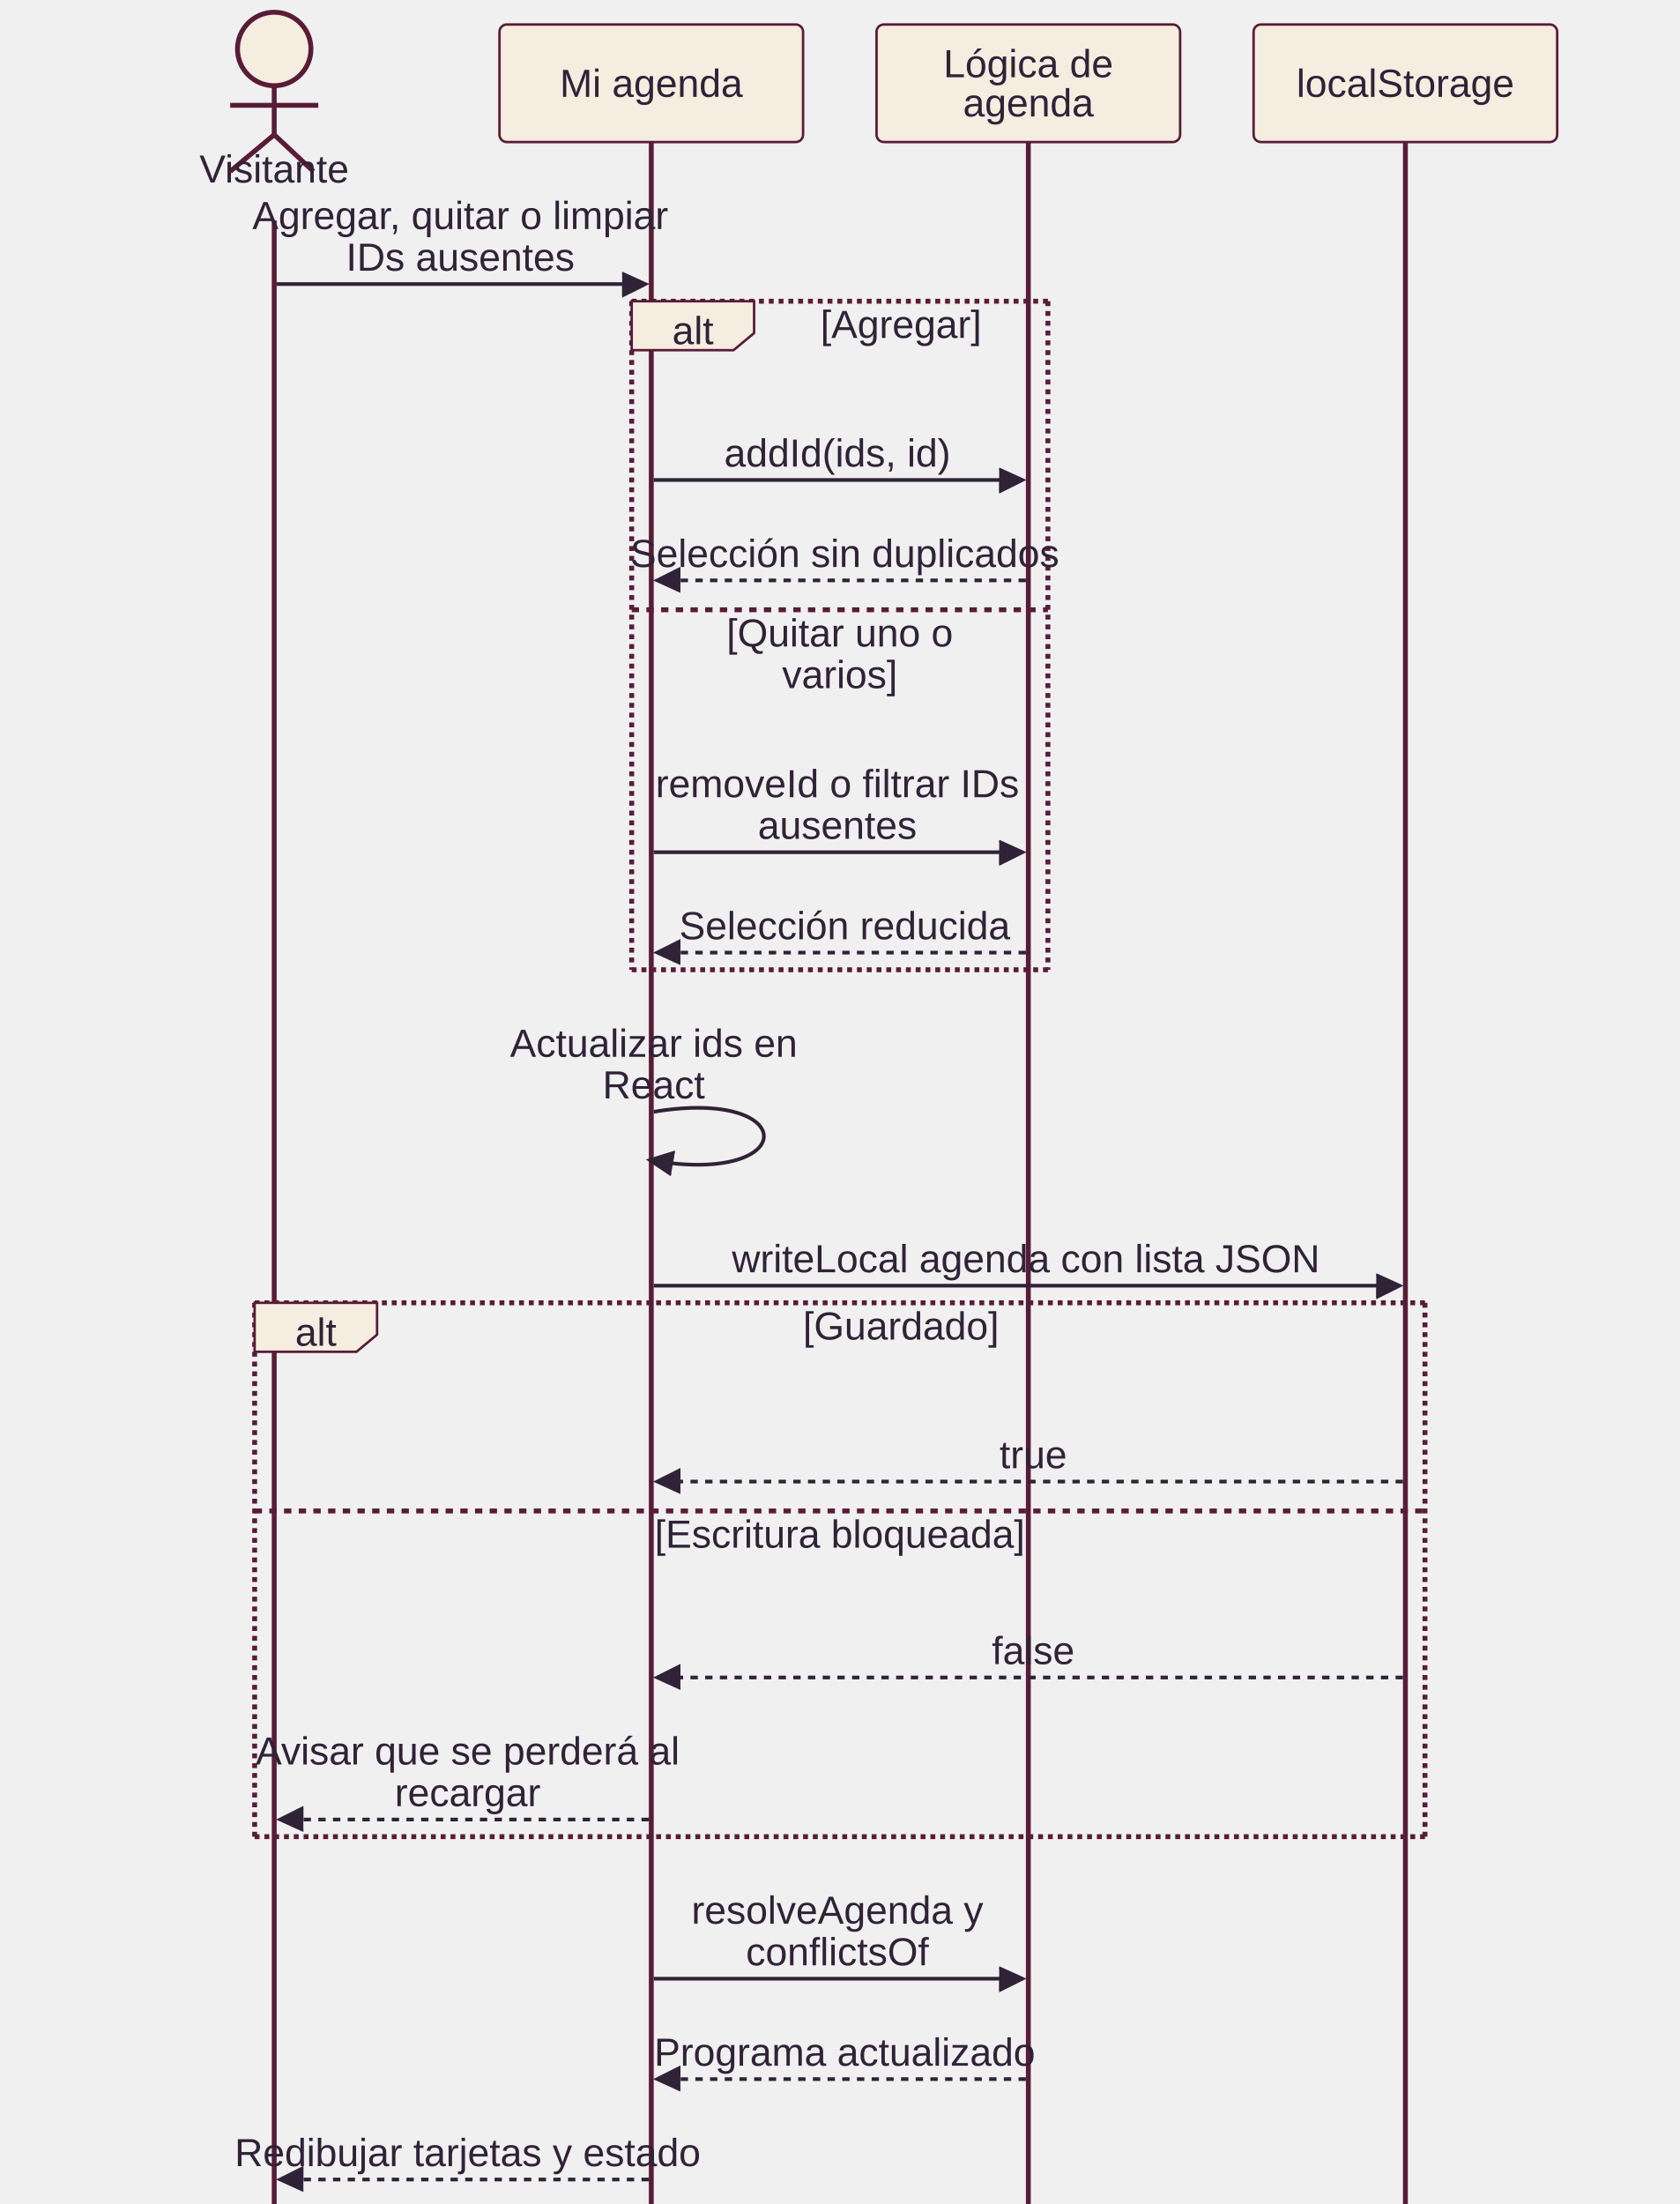
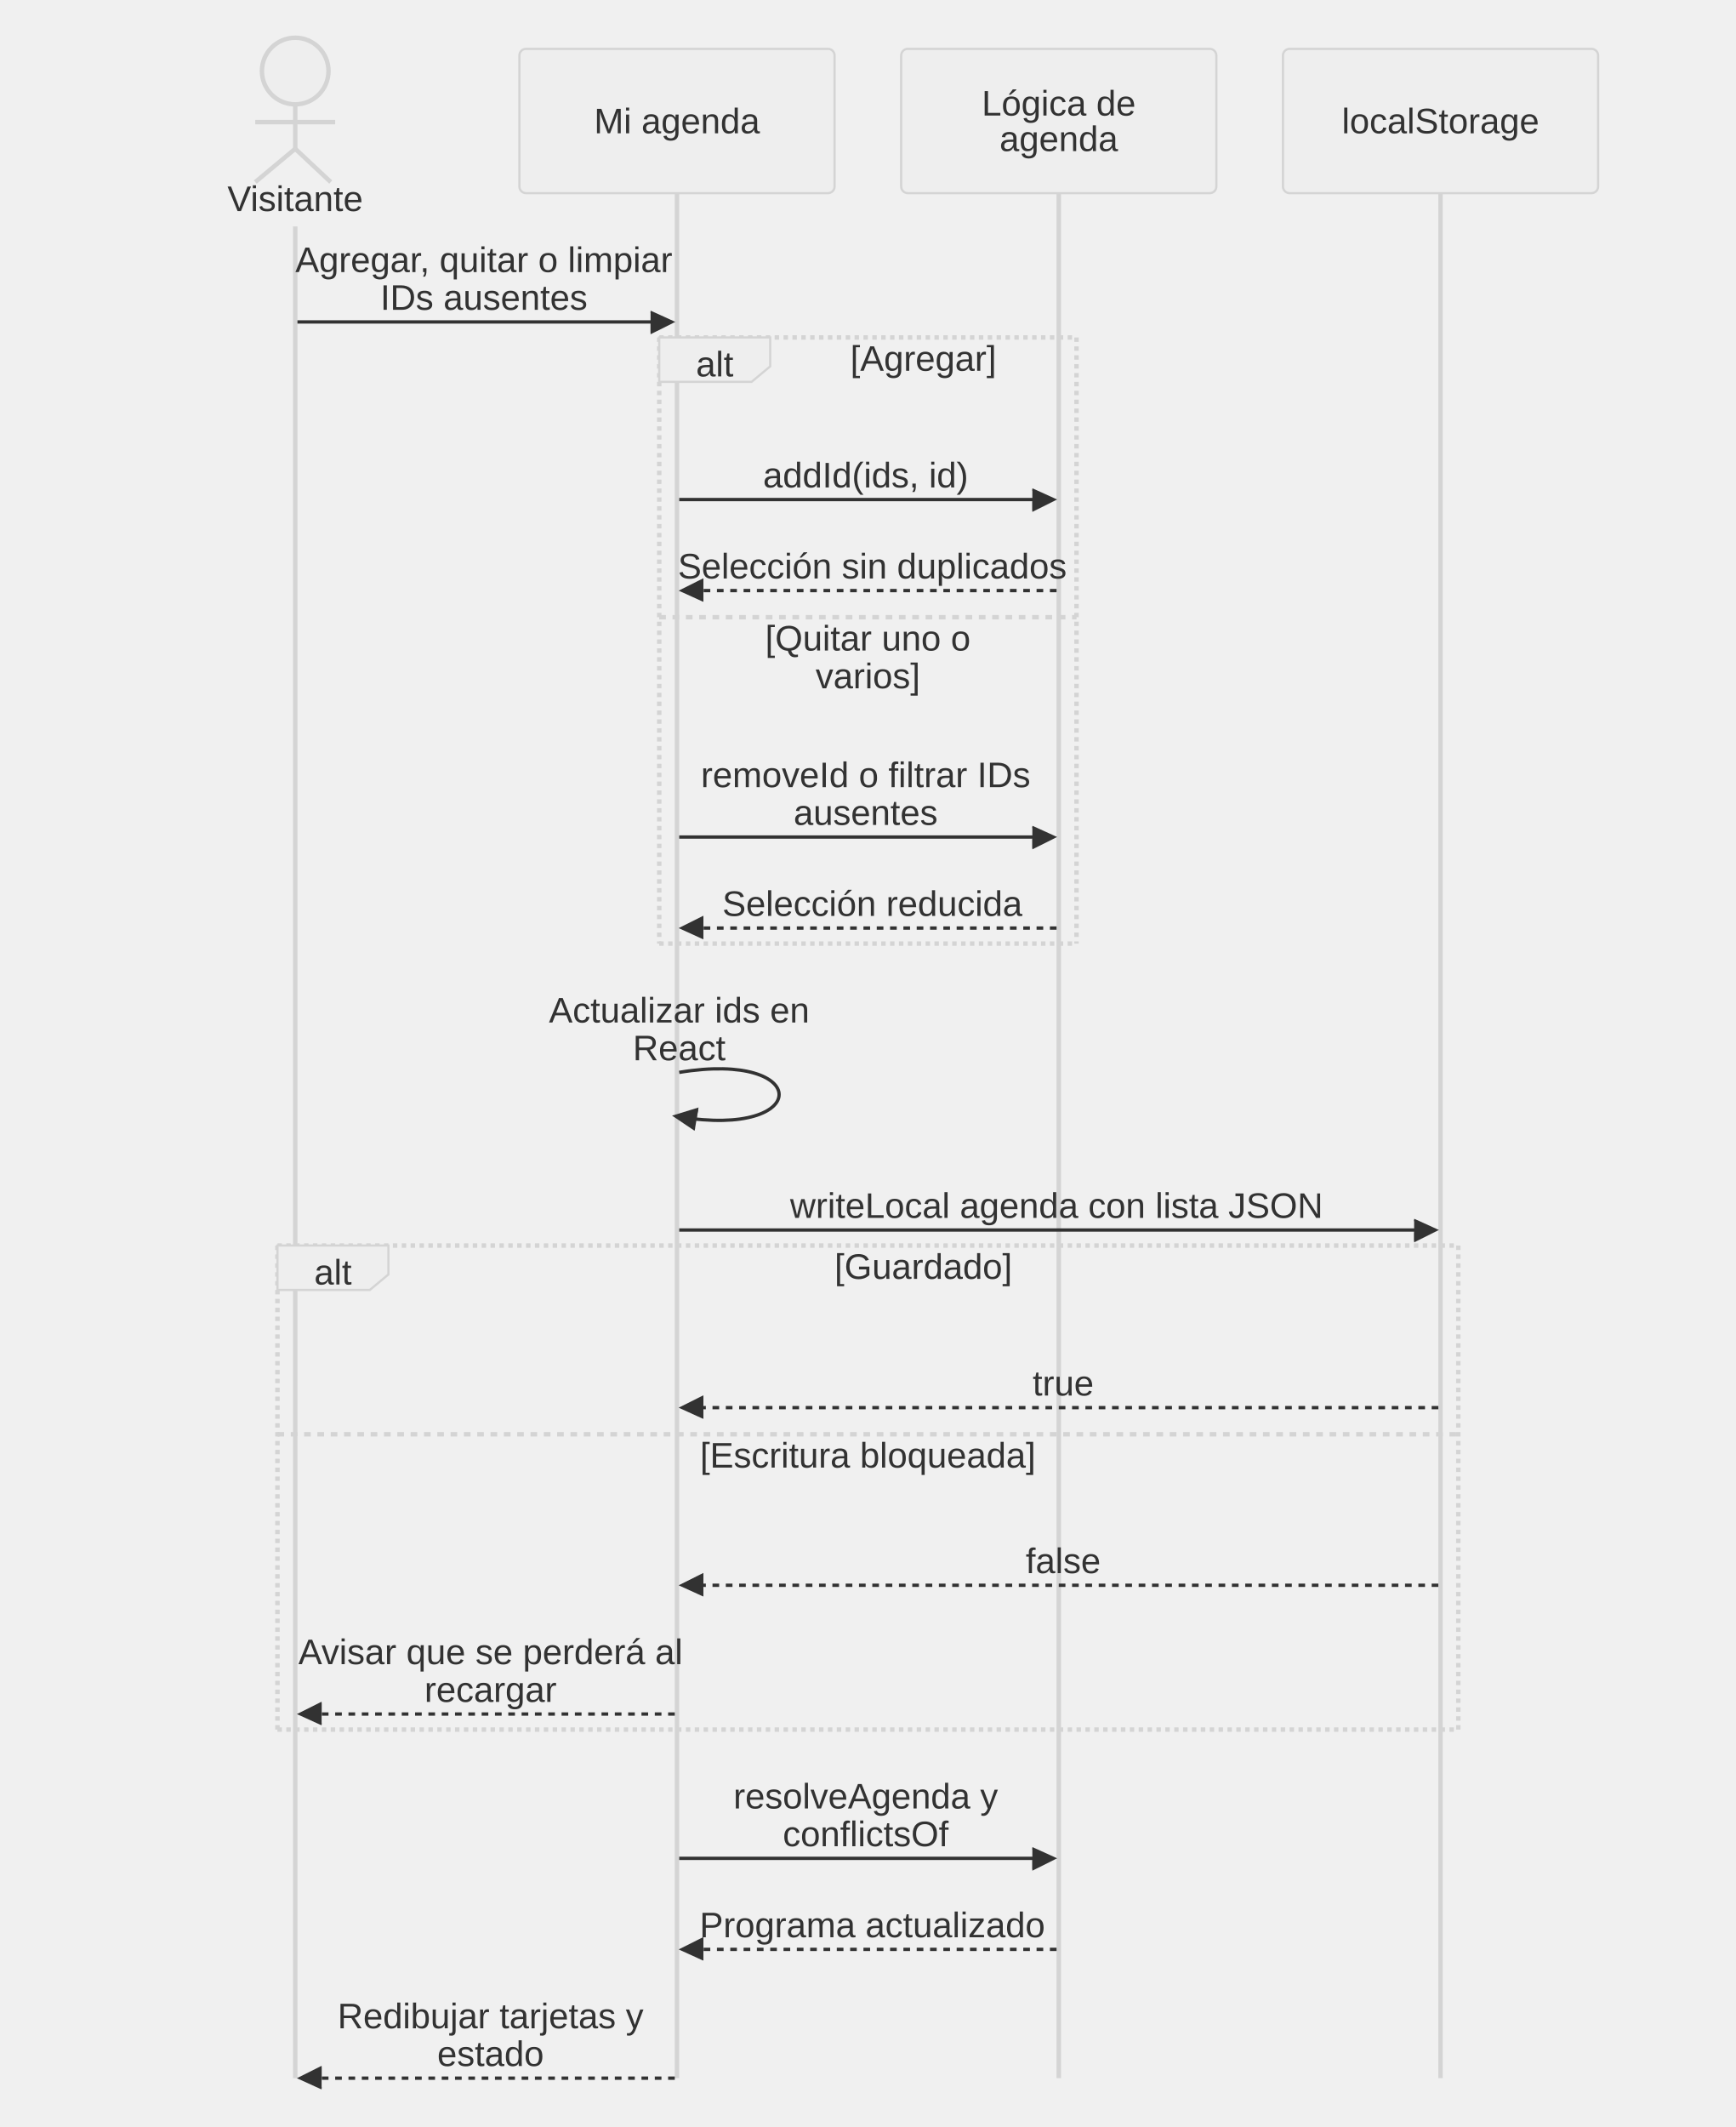
- <svg xmlns="http://www.w3.org/2000/svg" id="fiavl-CU-09" width="686" height="900" viewBox="-50 -10 686 900" role="graphics-document document" aria-roledescription="sequence">
+ <svg xmlns="http://www.w3.org/2000/svg" id="fiavl-CU-09" width="782" height="958" viewBox="-62 -22 782 958" role="graphics-document document" aria-roledescription="sequence" style="display:block;background:white;filter:grayscale(1)">
  <g>
-     <line id="actor40" x1="524" y1="48" x2="524" y2="2000" class="actor-line 200" stroke-width="0.5px" stroke="#999" name="S" />
+     <line id="actor40" x1="587" y1="65" x2="587" y2="914" class="actor-line 200" stroke-width="0.5px" stroke="#999" name="S" />
    <g id="root-40">
-       <rect x="462" y="0" fill="#eaeaea" stroke="#666" width="124" height="48" name="S" rx="3" ry="3" class="actor actor-top" />
-       <text x="524" y="24" dominant-baseline="central" alignment-baseline="central" class="actor actor-box" style="text-anchor: middle; font-size: 16px; font-weight: 400;">
-         <tspan x="524" dy="0">localStorage</tspan>
+       <rect x="516" y="0" fill="#eaeaea" stroke="#666" width="142" height="65" name="S" rx="3" ry="3" class="actor actor-top" />
+       <text x="587" y="32.5" dominant-baseline="central" alignment-baseline="central" class="actor actor-box" style="text-anchor: middle; font-size: 16px; font-weight: 400; font-family: Arial, sans-serif;">
+         <tspan x="587" dy="0">localStorage</tspan>
      </text>
    </g>
  </g>
  <g>
-     <line id="actor39" x1="370" y1="48" x2="370" y2="2000" class="actor-line 200" stroke-width="0.5px" stroke="#999" name="L" />
+     <line id="actor39" x1="415" y1="65" x2="415" y2="914" class="actor-line 200" stroke-width="0.5px" stroke="#999" name="L" />
    <g id="root-39">
-       <rect x="308" y="0" fill="#eaeaea" stroke="#666" width="124" height="48" name="L" rx="3" ry="3" class="actor actor-top" />
-       <text x="370" y="24" dominant-baseline="central" alignment-baseline="central" class="actor actor-box" style="text-anchor: middle; font-size: 16px; font-weight: 400;">
-         <tspan x="370" dy="-8">Lógica de</tspan>
+       <rect x="344" y="0" fill="#eaeaea" stroke="#666" width="142" height="65" name="L" rx="3" ry="3" class="actor actor-top" />
+       <text x="415" y="32.5" dominant-baseline="central" alignment-baseline="central" class="actor actor-box" style="text-anchor: middle; font-size: 16px; font-weight: 400; font-family: Arial, sans-serif;">
+         <tspan x="415" dy="-8">Lógica de</tspan>
      </text>
-       <text x="370" y="24" dominant-baseline="central" alignment-baseline="central" class="actor actor-box" style="text-anchor: middle; font-size: 16px; font-weight: 400;">
-         <tspan x="370" dy="8">agenda</tspan>
+       <text x="415" y="32.5" dominant-baseline="central" alignment-baseline="central" class="actor actor-box" style="text-anchor: middle; font-size: 16px; font-weight: 400; font-family: Arial, sans-serif;">
+         <tspan x="415" dy="8">agenda</tspan>
      </text>
    </g>
  </g>
  <g>
-     <line id="actor38" x1="216" y1="48" x2="216" y2="2000" class="actor-line 200" stroke-width="0.5px" stroke="#999" name="U" />
+     <line id="actor38" x1="243" y1="65" x2="243" y2="914" class="actor-line 200" stroke-width="0.5px" stroke="#999" name="U" />
    <g id="root-38">
-       <rect x="154" y="0" fill="#eaeaea" stroke="#666" width="124" height="48" name="U" rx="3" ry="3" class="actor actor-top" />
-       <text x="216" y="24" dominant-baseline="central" alignment-baseline="central" class="actor actor-box" style="text-anchor: middle; font-size: 16px; font-weight: 400;">
-         <tspan x="216" dy="0">Mi agenda</tspan>
+       <rect x="172" y="0" fill="#eaeaea" stroke="#666" width="142" height="65" name="U" rx="3" ry="3" class="actor actor-top" />
+       <text x="243" y="32.5" dominant-baseline="central" alignment-baseline="central" class="actor actor-box" style="text-anchor: middle; font-size: 16px; font-weight: 400; font-family: Arial, sans-serif;">
+         <tspan x="243" dy="0">Mi agenda</tspan>
      </text>
    </g>
  </g>
  <g>
-     <line id="actor37" x1="62" y1="80" x2="62" y2="2000" class="actor-line 200" stroke-width="0.5px" stroke="#999" name="V" />
+     <line id="actor37" x1="71" y1="80" x2="71" y2="914" class="actor-line 200" stroke-width="0.5px" stroke="#999" name="V" />
  </g>
-   <style>#fiavl-CU-09{font-family:Arial,sans-serif;font-size:14px;fill:#302237;}@keyframes edge-animation-frame{from{stroke-dashoffset:0;}}@keyframes dash{to{stroke-dashoffset:0;}}#fiavl-CU-09 .edge-animation-slow{stroke-dasharray:9,5!important;stroke-dashoffset:900;animation:dash 50s linear infinite;stroke-linecap:round;}#fiavl-CU-09 .edge-animation-fast{stroke-dasharray:9,5!important;stroke-dashoffset:900;animation:dash 20s linear infinite;stroke-linecap:round;}#fiavl-CU-09 .error-icon{fill:#F8E9CF;}#fiavl-CU-09 .error-text{fill:#071630;stroke:#071630;}#fiavl-CU-09 .edge-thickness-normal{stroke-width:1px;}#fiavl-CU-09 .edge-thickness-thick{stroke-width:3.5px;}#fiavl-CU-09 .edge-pattern-solid{stroke-dasharray:0;}#fiavl-CU-09 .edge-thickness-invisible{stroke-width:0;fill:none;}#fiavl-CU-09 .edge-pattern-dashed{stroke-dasharray:3;}#fiavl-CU-09 .edge-pattern-dotted{stroke-dasharray:2;}#fiavl-CU-09 .marker{fill:#591C37;stroke:#591C37;}#fiavl-CU-09 .marker.cross{stroke:#591C37;}#fiavl-CU-09 svg{font-family:Arial,sans-serif;font-size:14px;}#fiavl-CU-09 p{margin:0;}#fiavl-CU-09 .actor{stroke:#591C37;fill:#F5EDE0;}#fiavl-CU-09 text.actor&gt;tspan{fill:#302237;stroke:none;}#fiavl-CU-09 .actor-line{stroke:#591C37;}#fiavl-CU-09 .innerArc{stroke-width:1.5;stroke-dasharray:none;}#fiavl-CU-09 .messageLine0{stroke-width:1.5;stroke-dasharray:none;stroke:#302237;}#fiavl-CU-09 .messageLine1{stroke-width:1.5;stroke-dasharray:2,2;stroke:#302237;}#fiavl-CU-09 #arrowhead path{fill:#302237;stroke:#302237;}#fiavl-CU-09 .sequenceNumber{fill:#a6e3c8;}#fiavl-CU-09 #sequencenumber{fill:#302237;}#fiavl-CU-09 #crosshead path{fill:#302237;stroke:#302237;}#fiavl-CU-09 .messageText{fill:#302237;stroke:none;}#fiavl-CU-09 .labelBox{stroke:#591C37;fill:#F5EDE0;}#fiavl-CU-09 .labelText,#fiavl-CU-09 .labelText&gt;tspan{fill:#302237;stroke:none;}#fiavl-CU-09 .loopText,#fiavl-CU-09 .loopText&gt;tspan{fill:#302237;stroke:none;}#fiavl-CU-09 .loopLine{stroke-width:2px;stroke-dasharray:2,2;stroke:#591C37;fill:#591C37;}#fiavl-CU-09 .note{stroke:#591C37;fill:#F8E9CF;}#fiavl-CU-09 .noteText,#fiavl-CU-09 .noteText&gt;tspan{fill:#302237;stroke:none;}#fiavl-CU-09 .activation0{fill:#FBF7F0;stroke:hsl(38.182, 57.895%, 86.275%);}#fiavl-CU-09 .activation1{fill:#FBF7F0;stroke:hsl(38.182, 57.895%, 86.275%);}#fiavl-CU-09 .activation2{fill:#FBF7F0;stroke:hsl(38.182, 57.895%, 86.275%);}#fiavl-CU-09 .actorPopupMenu{position:absolute;}#fiavl-CU-09 .actorPopupMenuPanel{position:absolute;fill:#F5EDE0;box-shadow:0px 8px 16px 0px rgba(0,0,0,0.2);filter:drop-shadow(3px 5px 2px rgb(0 0 0 / 0.4));}#fiavl-CU-09 .actor-man line{stroke:#591C37;fill:#F5EDE0;}#fiavl-CU-09 .actor-man circle,#fiavl-CU-09 line{stroke:#591C37;fill:#F5EDE0;stroke-width:2px;}#fiavl-CU-09 :root{--mermaid-font-family:"trebuchet ms",verdana,arial,sans-serif;}</style>
+   <style>#fiavl-CU-09{font-family:Arial,sans-serif;font-size:16px;fill:#000000;}@keyframes edge-animation-frame{from{stroke-dashoffset:0;}}@keyframes dash{to{stroke-dashoffset:0;}}#fiavl-CU-09 .edge-animation-slow{stroke-dasharray:9,5!important;stroke-dashoffset:900;animation:dash 50s linear infinite;stroke-linecap:round;}#fiavl-CU-09 .edge-animation-fast{stroke-dasharray:9,5!important;stroke-dashoffset:900;animation:dash 20s linear infinite;stroke-linecap:round;}#fiavl-CU-09 .error-icon{fill:#552222;}#fiavl-CU-09 .error-text{fill:#552222;stroke:#552222;}#fiavl-CU-09 .edge-thickness-normal{stroke-width:1px;}#fiavl-CU-09 .edge-thickness-thick{stroke-width:3.5px;}#fiavl-CU-09 .edge-pattern-solid{stroke-dasharray:0;}#fiavl-CU-09 .edge-thickness-invisible{stroke-width:0;fill:none;}#fiavl-CU-09 .edge-pattern-dashed{stroke-dasharray:3;}#fiavl-CU-09 .edge-pattern-dotted{stroke-dasharray:2;}#fiavl-CU-09 .marker{fill:#666;stroke:#666;}#fiavl-CU-09 .marker.cross{stroke:#666;}#fiavl-CU-09 svg{font-family:Arial,sans-serif;font-size:16px;}#fiavl-CU-09 p{margin:0;}#fiavl-CU-09 .actor{stroke:hsl(0, 0%, 83%);fill:#eee;}#fiavl-CU-09 text.actor&gt;tspan{fill:#333;stroke:none;}#fiavl-CU-09 .actor-line{stroke:hsl(0, 0%, 83%);}#fiavl-CU-09 .innerArc{stroke-width:1.5;stroke-dasharray:none;}#fiavl-CU-09 .messageLine0{stroke-width:1.5;stroke-dasharray:none;stroke:#333;}#fiavl-CU-09 .messageLine1{stroke-width:1.5;stroke-dasharray:2,2;stroke:#333;}#fiavl-CU-09 #arrowhead path{fill:#333;stroke:#333;}#fiavl-CU-09 .sequenceNumber{fill:white;}#fiavl-CU-09 #sequencenumber{fill:#333;}#fiavl-CU-09 #crosshead path{fill:#333;stroke:#333;}#fiavl-CU-09 .messageText{fill:#333;stroke:none;}#fiavl-CU-09 .labelBox{stroke:hsl(0, 0%, 83%);fill:#eee;}#fiavl-CU-09 .labelText,#fiavl-CU-09 .labelText&gt;tspan{fill:#333;stroke:none;}#fiavl-CU-09 .loopText,#fiavl-CU-09 .loopText&gt;tspan{fill:#333;stroke:none;}#fiavl-CU-09 .loopLine{stroke-width:2px;stroke-dasharray:2,2;stroke:hsl(0, 0%, 83%);fill:hsl(0, 0%, 83%);}#fiavl-CU-09 .note{stroke:#555555;fill:#ffffff;}#fiavl-CU-09 .noteText,#fiavl-CU-09 .noteText&gt;tspan{fill:#000000;stroke:none;}#fiavl-CU-09 .activation0{fill:#f4f4f4;stroke:#666;}#fiavl-CU-09 .activation1{fill:#f4f4f4;stroke:#666;}#fiavl-CU-09 .activation2{fill:#f4f4f4;stroke:#666;}#fiavl-CU-09 .actorPopupMenu{position:absolute;}#fiavl-CU-09 .actorPopupMenuPanel{position:absolute;fill:#eee;box-shadow:0px 8px 16px 0px rgba(0,0,0,0.2);filter:drop-shadow(3px 5px 2px rgb(0 0 0 / 0.4));}#fiavl-CU-09 .actor-man line{stroke:hsl(0, 0%, 83%);fill:#eee;}#fiavl-CU-09 .actor-man circle,#fiavl-CU-09 line{stroke:hsl(0, 0%, 83%);fill:#eee;stroke-width:2px;}#fiavl-CU-09 :root{--mermaid-font-family:Arial,sans-serif;}</style>
  <g />
  <defs>
    <symbol id="computer" width="24" height="24">
      <path transform="scale(.5)" d="M2 2v13h20v-13h-20zm18 11h-16v-9h16v9zm-10.228 6l.466-1h3.524l.467 1h-4.457zm14.228 3h-24l2-6h2.104l-1.33 4h18.45l-1.297-4h2.073l2 6zm-5-10h-14v-7h14v7z" />
    </symbol>
  </defs>
  <defs>
    <symbol id="database" fill-rule="evenodd" clip-rule="evenodd">
      <path transform="scale(.5)" d="M12.258.001l.256.004.255.005.253.008.251.01.249.012.247.015.246.016.242.019.241.02.239.023.236.024.233.027.231.028.229.031.225.032.223.034.22.036.217.038.214.04.211.041.208.043.205.045.201.046.198.048.194.05.191.051.187.053.183.054.18.056.175.057.172.059.168.06.163.061.16.063.155.064.15.066.074.033.073.033.071.034.07.034.069.035.068.035.067.035.066.035.064.036.064.036.062.036.06.036.06.037.058.037.058.037.055.038.055.038.053.038.052.038.051.039.05.039.048.039.047.039.045.04.044.04.043.04.041.04.04.041.039.041.037.041.036.041.034.041.033.042.032.042.03.042.029.042.027.042.026.043.024.043.023.043.021.043.02.043.018.044.017.043.015.044.013.044.012.044.011.045.009.044.007.045.006.045.004.045.002.045.001.045v17l-.001.045-.002.045-.004.045-.006.045-.007.045-.009.044-.011.045-.012.044-.013.044-.015.044-.017.043-.018.044-.02.043-.021.043-.023.043-.024.043-.026.043-.027.042-.029.042-.03.042-.032.042-.033.042-.034.041-.036.041-.037.041-.039.041-.04.041-.041.04-.043.04-.044.04-.045.04-.047.039-.048.039-.05.039-.051.039-.052.038-.053.038-.055.038-.055.038-.058.037-.058.037-.06.037-.06.036-.062.036-.064.036-.064.036-.066.035-.067.035-.068.035-.069.035-.07.034-.071.034-.073.033-.074.033-.15.066-.155.064-.16.063-.163.061-.168.06-.172.059-.175.057-.18.056-.183.054-.187.053-.191.051-.194.05-.198.048-.201.046-.205.045-.208.043-.211.041-.214.04-.217.038-.22.036-.223.034-.225.032-.229.031-.231.028-.233.027-.236.024-.239.023-.241.02-.242.019-.246.016-.247.015-.249.012-.251.01-.253.008-.255.005-.256.004-.258.001-.258-.001-.256-.004-.255-.005-.253-.008-.251-.01-.249-.012-.247-.015-.245-.016-.243-.019-.241-.02-.238-.023-.236-.024-.234-.027-.231-.028-.228-.031-.226-.032-.223-.034-.22-.036-.217-.038-.214-.04-.211-.041-.208-.043-.204-.045-.201-.046-.198-.048-.195-.05-.19-.051-.187-.053-.184-.054-.179-.056-.176-.057-.172-.059-.167-.06-.164-.061-.159-.063-.155-.064-.151-.066-.074-.033-.072-.033-.072-.034-.07-.034-.069-.035-.068-.035-.067-.035-.066-.035-.064-.036-.063-.036-.062-.036-.061-.036-.06-.037-.058-.037-.057-.037-.056-.038-.055-.038-.053-.038-.052-.038-.051-.039-.049-.039-.049-.039-.046-.039-.046-.04-.044-.04-.043-.04-.041-.04-.04-.041-.039-.041-.037-.041-.036-.041-.034-.041-.033-.042-.032-.042-.03-.042-.029-.042-.027-.042-.026-.043-.024-.043-.023-.043-.021-.043-.02-.043-.018-.044-.017-.043-.015-.044-.013-.044-.012-.044-.011-.045-.009-.044-.007-.045-.006-.045-.004-.045-.002-.045-.001-.045v-17l.001-.045.002-.045.004-.045.006-.045.007-.045.009-.044.011-.045.012-.044.013-.044.015-.044.017-.043.018-.044.02-.043.021-.043.023-.043.024-.043.026-.043.027-.042.029-.042.03-.042.032-.042.033-.042.034-.041.036-.041.037-.041.039-.041.04-.041.041-.04.043-.04.044-.04.046-.04.046-.039.049-.039.049-.039.051-.039.052-.038.053-.038.055-.038.056-.038.057-.037.058-.037.06-.037.061-.036.062-.036.063-.036.064-.036.066-.035.067-.035.068-.035.069-.035.07-.034.072-.034.072-.033.074-.033.151-.066.155-.064.159-.063.164-.061.167-.06.172-.059.176-.057.179-.056.184-.054.187-.053.19-.051.195-.05.198-.048.201-.046.204-.045.208-.043.211-.041.214-.04.217-.038.22-.036.223-.034.226-.032.228-.031.231-.028.234-.027.236-.024.238-.023.241-.02.243-.019.245-.016.247-.015.249-.012.251-.01.253-.008.255-.005.256-.004.258-.001.258.001zm-9.258 20.499v.01l.001.021.003.021.004.022.005.021.006.022.007.022.009.023.01.022.011.023.012.023.013.023.015.023.016.024.017.023.018.024.019.024.021.024.022.025.023.024.024.025.052.049.056.05.061.051.066.051.07.051.075.051.079.052.084.052.088.052.092.052.097.052.102.051.105.052.11.052.114.051.119.051.123.051.127.05.131.05.135.05.139.048.144.049.147.047.152.047.155.047.16.045.163.045.167.043.171.043.176.041.178.041.183.039.187.039.19.037.194.035.197.035.202.033.204.031.209.03.212.029.216.027.219.025.222.024.226.021.23.02.233.018.236.016.24.015.243.012.246.01.249.008.253.005.256.004.259.001.26-.001.257-.004.254-.005.25-.008.247-.011.244-.012.241-.014.237-.016.233-.018.231-.021.226-.021.224-.024.22-.026.216-.027.212-.028.21-.031.205-.031.202-.034.198-.034.194-.036.191-.037.187-.039.183-.04.179-.04.175-.042.172-.043.168-.044.163-.045.16-.046.155-.046.152-.047.148-.048.143-.049.139-.049.136-.05.131-.05.126-.05.123-.051.118-.052.114-.051.11-.052.106-.052.101-.052.096-.052.092-.052.088-.053.083-.051.079-.052.074-.052.07-.051.065-.051.06-.051.056-.05.051-.05.023-.024.023-.025.021-.024.02-.024.019-.024.018-.024.017-.024.015-.023.014-.024.013-.023.012-.023.01-.023.01-.022.008-.022.006-.022.006-.022.004-.022.004-.021.001-.021.001-.021v-4.127l-.077.055-.08.053-.083.054-.085.053-.087.052-.09.052-.093.051-.095.05-.097.05-.1.049-.102.049-.105.048-.106.047-.109.047-.111.046-.114.045-.115.045-.118.044-.12.043-.122.042-.124.042-.126.041-.128.04-.13.04-.132.038-.134.038-.135.037-.138.037-.139.035-.142.035-.143.034-.144.033-.147.032-.148.031-.15.03-.151.03-.153.029-.154.027-.156.027-.158.026-.159.025-.161.024-.162.023-.163.022-.165.021-.166.02-.167.019-.169.018-.169.017-.171.016-.173.015-.173.014-.175.013-.175.012-.177.011-.178.01-.179.008-.179.008-.181.006-.182.005-.182.004-.184.003-.184.002h-.37l-.184-.002-.184-.003-.182-.004-.182-.005-.181-.006-.179-.008-.179-.008-.178-.01-.176-.011-.176-.012-.175-.013-.173-.014-.172-.015-.171-.016-.17-.017-.169-.018-.167-.019-.166-.02-.165-.021-.163-.022-.162-.023-.161-.024-.159-.025-.157-.026-.156-.027-.155-.027-.153-.029-.151-.03-.15-.03-.148-.031-.146-.032-.145-.033-.143-.034-.141-.035-.14-.035-.137-.037-.136-.037-.134-.038-.132-.038-.13-.04-.128-.04-.126-.041-.124-.042-.122-.042-.12-.044-.117-.043-.116-.045-.113-.045-.112-.046-.109-.047-.106-.047-.105-.048-.102-.049-.1-.049-.097-.05-.095-.05-.093-.052-.09-.051-.087-.052-.085-.053-.083-.054-.08-.054-.077-.054v4.127zm0-5.654v.011l.001.021.003.021.004.021.005.022.006.022.007.022.009.022.01.022.011.023.012.023.013.023.015.024.016.023.017.024.018.024.019.024.021.024.022.024.023.025.024.024.052.05.056.05.061.05.066.051.07.051.075.052.079.051.084.052.088.052.092.052.097.052.102.052.105.052.11.051.114.051.119.052.123.05.127.051.131.05.135.049.139.049.144.048.147.048.152.047.155.046.16.045.163.045.167.044.171.042.176.042.178.04.183.04.187.038.19.037.194.036.197.034.202.033.204.032.209.03.212.028.216.027.219.025.222.024.226.022.23.02.233.018.236.016.24.014.243.012.246.01.249.008.253.006.256.003.259.001.26-.001.257-.003.254-.006.25-.008.247-.01.244-.012.241-.015.237-.016.233-.018.231-.02.226-.022.224-.024.22-.025.216-.027.212-.029.21-.03.205-.032.202-.033.198-.035.194-.036.191-.037.187-.039.183-.039.179-.041.175-.042.172-.043.168-.044.163-.045.16-.045.155-.047.152-.047.148-.048.143-.048.139-.05.136-.049.131-.05.126-.051.123-.051.118-.051.114-.052.11-.052.106-.052.101-.052.096-.052.092-.052.088-.052.083-.052.079-.052.074-.051.07-.052.065-.051.06-.05.056-.051.051-.049.023-.025.023-.024.021-.025.02-.024.019-.024.018-.024.017-.024.015-.023.014-.023.013-.024.012-.022.01-.023.01-.023.008-.022.006-.022.006-.022.004-.021.004-.022.001-.021.001-.021v-4.139l-.077.054-.08.054-.083.054-.085.052-.087.053-.09.051-.093.051-.095.051-.097.05-.1.049-.102.049-.105.048-.106.047-.109.047-.111.046-.114.045-.115.044-.118.044-.12.044-.122.042-.124.042-.126.041-.128.04-.13.039-.132.039-.134.038-.135.037-.138.036-.139.036-.142.035-.143.033-.144.033-.147.033-.148.031-.15.03-.151.03-.153.028-.154.028-.156.027-.158.026-.159.025-.161.024-.162.023-.163.022-.165.021-.166.02-.167.019-.169.018-.169.017-.171.016-.173.015-.173.014-.175.013-.175.012-.177.011-.178.009-.179.009-.179.007-.181.007-.182.005-.182.004-.184.003-.184.002h-.37l-.184-.002-.184-.003-.182-.004-.182-.005-.181-.007-.179-.007-.179-.009-.178-.009-.176-.011-.176-.012-.175-.013-.173-.014-.172-.015-.171-.016-.17-.017-.169-.018-.167-.019-.166-.02-.165-.021-.163-.022-.162-.023-.161-.024-.159-.025-.157-.026-.156-.027-.155-.028-.153-.028-.151-.03-.15-.03-.148-.031-.146-.033-.145-.033-.143-.033-.141-.035-.14-.036-.137-.036-.136-.037-.134-.038-.132-.039-.13-.039-.128-.04-.126-.041-.124-.042-.122-.043-.12-.043-.117-.044-.116-.044-.113-.046-.112-.046-.109-.046-.106-.047-.105-.048-.102-.049-.1-.049-.097-.05-.095-.051-.093-.051-.09-.051-.087-.053-.085-.052-.083-.054-.08-.054-.077-.054v4.139zm0-5.666v.011l.001.02.003.022.004.021.005.022.006.021.007.022.009.023.01.022.011.023.012.023.013.023.015.023.016.024.017.024.018.023.019.024.021.025.022.024.023.024.024.025.052.05.056.05.061.05.066.051.07.051.075.052.079.051.084.052.088.052.092.052.097.052.102.052.105.051.11.052.114.051.119.051.123.051.127.05.131.05.135.05.139.049.144.048.147.048.152.047.155.046.16.045.163.045.167.043.171.043.176.042.178.04.183.04.187.038.19.037.194.036.197.034.202.033.204.032.209.03.212.028.216.027.219.025.222.024.226.021.23.02.233.018.236.017.24.014.243.012.246.01.249.008.253.006.256.003.259.001.26-.001.257-.003.254-.006.25-.008.247-.01.244-.013.241-.014.237-.016.233-.018.231-.02.226-.022.224-.024.22-.025.216-.027.212-.029.21-.03.205-.032.202-.033.198-.035.194-.036.191-.037.187-.039.183-.039.179-.041.175-.042.172-.043.168-.044.163-.045.16-.045.155-.047.152-.047.148-.048.143-.049.139-.049.136-.049.131-.051.126-.05.123-.051.118-.052.114-.051.11-.052.106-.052.101-.052.096-.052.092-.052.088-.052.083-.052.079-.052.074-.052.07-.051.065-.051.06-.051.056-.05.051-.049.023-.025.023-.025.021-.024.02-.024.019-.024.018-.024.017-.024.015-.023.014-.024.013-.023.012-.023.01-.022.01-.023.008-.022.006-.022.006-.022.004-.022.004-.021.001-.021.001-.021v-4.153l-.077.054-.08.054-.083.053-.085.053-.087.053-.09.051-.093.051-.095.051-.097.05-.1.049-.102.048-.105.048-.106.048-.109.046-.111.046-.114.046-.115.044-.118.044-.12.043-.122.043-.124.042-.126.041-.128.04-.13.039-.132.039-.134.038-.135.037-.138.036-.139.036-.142.034-.143.034-.144.033-.147.032-.148.032-.15.03-.151.03-.153.028-.154.028-.156.027-.158.026-.159.024-.161.024-.162.023-.163.023-.165.021-.166.02-.167.019-.169.018-.169.017-.171.016-.173.015-.173.014-.175.013-.175.012-.177.01-.178.01-.179.009-.179.007-.181.006-.182.006-.182.004-.184.003-.184.001-.185.001-.185-.001-.184-.001-.184-.003-.182-.004-.182-.006-.181-.006-.179-.007-.179-.009-.178-.01-.176-.01-.176-.012-.175-.013-.173-.014-.172-.015-.171-.016-.17-.017-.169-.018-.167-.019-.166-.02-.165-.021-.163-.023-.162-.023-.161-.024-.159-.024-.157-.026-.156-.027-.155-.028-.153-.028-.151-.03-.15-.03-.148-.032-.146-.032-.145-.033-.143-.034-.141-.034-.14-.036-.137-.036-.136-.037-.134-.038-.132-.039-.13-.039-.128-.041-.126-.041-.124-.041-.122-.043-.12-.043-.117-.044-.116-.044-.113-.046-.112-.046-.109-.046-.106-.048-.105-.048-.102-.048-.1-.05-.097-.049-.095-.051-.093-.051-.09-.052-.087-.052-.085-.053-.083-.053-.08-.054-.077-.054v4.153zm8.74-8.179l-.257.004-.254.005-.25.008-.247.011-.244.012-.241.014-.237.016-.233.018-.231.021-.226.022-.224.023-.22.026-.216.027-.212.028-.21.031-.205.032-.202.033-.198.034-.194.036-.191.038-.187.038-.183.04-.179.041-.175.042-.172.043-.168.043-.163.045-.16.046-.155.046-.152.048-.148.048-.143.048-.139.049-.136.05-.131.05-.126.051-.123.051-.118.051-.114.052-.11.052-.106.052-.101.052-.096.052-.092.052-.088.052-.083.052-.079.052-.074.051-.07.052-.065.051-.06.05-.056.05-.051.05-.023.025-.023.024-.021.024-.02.025-.019.024-.018.024-.017.023-.015.024-.014.023-.013.023-.012.023-.01.023-.01.022-.008.022-.006.023-.006.021-.004.022-.004.021-.001.021-.001.021.001.021.001.021.004.021.004.022.006.021.006.023.008.022.01.022.01.023.012.023.013.023.014.023.015.024.017.023.018.024.019.024.02.025.021.024.023.024.023.025.051.05.056.05.06.05.065.051.07.052.074.051.079.052.083.052.088.052.092.052.096.052.101.052.106.052.11.052.114.052.118.051.123.051.126.051.131.05.136.05.139.049.143.048.148.048.152.048.155.046.16.046.163.045.168.043.172.043.175.042.179.041.183.04.187.038.191.038.194.036.198.034.202.033.205.032.21.031.212.028.216.027.22.026.224.023.226.022.231.021.233.018.237.016.241.014.244.012.247.011.25.008.254.005.257.004.26.001.26-.001.257-.004.254-.005.25-.008.247-.011.244-.012.241-.014.237-.016.233-.018.231-.021.226-.022.224-.023.22-.026.216-.027.212-.028.21-.031.205-.032.202-.033.198-.034.194-.036.191-.038.187-.038.183-.04.179-.041.175-.042.172-.043.168-.043.163-.045.16-.046.155-.046.152-.048.148-.048.143-.048.139-.049.136-.05.131-.05.126-.051.123-.051.118-.051.114-.052.11-.052.106-.052.101-.052.096-.052.092-.052.088-.052.083-.052.079-.052.074-.051.07-.052.065-.051.06-.05.056-.05.051-.05.023-.025.023-.024.021-.024.02-.025.019-.024.018-.024.017-.023.015-.024.014-.023.013-.023.012-.023.01-.023.01-.022.008-.022.006-.023.006-.021.004-.022.004-.021.001-.021.001-.021-.001-.021-.001-.021-.004-.021-.004-.022-.006-.021-.006-.023-.008-.022-.01-.022-.01-.023-.012-.023-.013-.023-.014-.023-.015-.024-.017-.023-.018-.024-.019-.024-.02-.025-.021-.024-.023-.024-.023-.025-.051-.05-.056-.05-.06-.05-.065-.051-.07-.052-.074-.051-.079-.052-.083-.052-.088-.052-.092-.052-.096-.052-.101-.052-.106-.052-.11-.052-.114-.052-.118-.051-.123-.051-.126-.051-.131-.05-.136-.05-.139-.049-.143-.048-.148-.048-.152-.048-.155-.046-.16-.046-.163-.045-.168-.043-.172-.043-.175-.042-.179-.041-.183-.04-.187-.038-.191-.038-.194-.036-.198-.034-.202-.033-.205-.032-.21-.031-.212-.028-.216-.027-.22-.026-.224-.023-.226-.022-.231-.021-.233-.018-.237-.016-.241-.014-.244-.012-.247-.011-.25-.008-.254-.005-.257-.004-.26-.001-.26.001z" />
    </symbol>
  </defs>
  <defs>
    <symbol id="clock" width="24" height="24">
      <path transform="scale(.5)" d="M12 2c5.514 0 10 4.486 10 10s-4.486 10-10 10-10-4.486-10-10 4.486-10 10-10zm0-2c-6.627 0-12 5.373-12 12s5.373 12 12 12 12-5.373 12-12-5.373-12-12-12zm5.848 12.459c.202.038.202.333.001.372-1.907.361-6.045 1.111-6.547 1.111-.719 0-1.301-.582-1.301-1.301 0-.512.77-5.447 1.125-7.445.034-.192.312-.181.343.014l.985 6.238 5.394 1.011z" />
    </symbol>
  </defs>
  <defs>
    <marker id="arrowhead" refX="7.9" refY="5" markerUnits="userSpaceOnUse" markerWidth="12" markerHeight="12" orient="auto-start-reverse">
      <path d="M -1 0 L 10 5 L 0 10 z" />
    </marker>
  </defs>
  <defs>
    <marker id="crosshead" markerWidth="15" markerHeight="8" orient="auto" refX="4" refY="4.5">
      <path fill="none" stroke="#000000" stroke-width="1pt" d="M 1,2 L 6,7 M 6,2 L 1,7" style="stroke-dasharray: 0, 0;" />
    </marker>
  </defs>
  <defs>
    <marker id="filled-head" refX="15.5" refY="7" markerWidth="20" markerHeight="28" orient="auto">
      <path d="M 18,7 L9,13 L14,7 L9,1 Z" />
    </marker>
  </defs>
  <defs>
    <marker id="sequencenumber" refX="15" refY="15" markerWidth="60" markerHeight="40" orient="auto">
      <circle cx="15" cy="15" r="6" />
    </marker>
  </defs>
  <g>
-     <line x1="208" y1="113" x2="378" y2="113" class="loopLine" />
-     <line x1="378" y1="113" x2="378" y2="386" class="loopLine" />
-     <line x1="208" y1="386" x2="378" y2="386" class="loopLine" />
-     <line x1="208" y1="113" x2="208" y2="386" class="loopLine" />
-     <line x1="208" y1="239" x2="378" y2="239" class="loopLine" style="stroke-dasharray: 3, 3;" />
-     <polygon points="208,113 258,113 258,126 249.6,133 208,133" class="labelBox" />
-     <text x="233" y="126" text-anchor="middle" dominant-baseline="middle" alignment-baseline="middle" class="labelText" style="font-size: 16px; font-weight: 400;">alt</text>
-     <text x="318" y="128" text-anchor="middle" class="loopText" style="font-size: 16px; font-weight: 400;">
-       <tspan x="318">[Agregar]</tspan>
+     <line x1="235" y1="130" x2="423" y2="130" class="loopLine" />
+     <line x1="423" y1="130" x2="423" y2="403" class="loopLine" />
+     <line x1="235" y1="403" x2="423" y2="403" class="loopLine" />
+     <line x1="235" y1="130" x2="235" y2="403" class="loopLine" />
+     <line x1="235" y1="256" x2="423" y2="256" class="loopLine" style="stroke-dasharray: 3, 3;" />
+     <polygon points="235,130 285,130 285,143 276.6,150 235,150" class="labelBox" />
+     <text x="260" y="143" text-anchor="middle" dominant-baseline="middle" alignment-baseline="middle" class="labelText" style="font-family: Arial, sans-serif; font-size: 16px; font-weight: 400;">alt</text>
+     <text x="354" y="145" text-anchor="middle" class="loopText" style="font-family: Arial, sans-serif; font-size: 16px; font-weight: 400;">
+       <tspan x="354">[Agregar]</tspan>
    </text>
-     <text x="293" y="254" text-anchor="middle" class="loopText" style="font-size: 16px; font-weight: 400;">[Quitar uno o</text>
-     <text x="293" y="271" text-anchor="middle" class="loopText" style="font-size: 16px; font-weight: 400;">varios]</text>
+     <text x="329" y="271" text-anchor="middle" class="loopText" style="font-family: Arial, sans-serif; font-size: 16px; font-weight: 400;">[Quitar uno o</text>
+     <text x="329" y="288" text-anchor="middle" class="loopText" style="font-family: Arial, sans-serif; font-size: 16px; font-weight: 400;">varios]</text>
  </g>
  <g>
-     <line x1="54" y1="522" x2="532" y2="522" class="loopLine" />
-     <line x1="532" y1="522" x2="532" y2="740" class="loopLine" />
-     <line x1="54" y1="740" x2="532" y2="740" class="loopLine" />
-     <line x1="54" y1="522" x2="54" y2="740" class="loopLine" />
-     <line x1="54" y1="607" x2="532" y2="607" class="loopLine" style="stroke-dasharray: 3, 3;" />
-     <polygon points="54,522 104,522 104,535 95.6,542 54,542" class="labelBox" />
-     <text x="79" y="535" text-anchor="middle" dominant-baseline="middle" alignment-baseline="middle" class="labelText" style="font-size: 16px; font-weight: 400;">alt</text>
-     <text x="318" y="537" text-anchor="middle" class="loopText" style="font-size: 16px; font-weight: 400;">
-       <tspan x="318">[Guardado]</tspan>
+     <line x1="63" y1="539" x2="595" y2="539" class="loopLine" />
+     <line x1="595" y1="539" x2="595" y2="757" class="loopLine" />
+     <line x1="63" y1="757" x2="595" y2="757" class="loopLine" />
+     <line x1="63" y1="539" x2="63" y2="757" class="loopLine" />
+     <line x1="63" y1="624" x2="595" y2="624" class="loopLine" style="stroke-dasharray: 3, 3;" />
+     <polygon points="63,539 113,539 113,552 104.6,559 63,559" class="labelBox" />
+     <text x="88" y="552" text-anchor="middle" dominant-baseline="middle" alignment-baseline="middle" class="labelText" style="font-family: Arial, sans-serif; font-size: 16px; font-weight: 400;">alt</text>
+     <text x="354" y="554" text-anchor="middle" class="loopText" style="font-family: Arial, sans-serif; font-size: 16px; font-weight: 400;">
+       <tspan x="354">[Guardado]</tspan>
    </text>
-     <text x="293" y="622" text-anchor="middle" class="loopText" style="font-size: 16px; font-weight: 400;">[Escritura bloqueada]</text>
+     <text x="329" y="639" text-anchor="middle" class="loopText" style="font-family: Arial, sans-serif; font-size: 16px; font-weight: 400;">[Escritura bloqueada]</text>
  </g>
  <g class="actor-man actor-top" name="V">
-     <line id="actor-man-torso37" x1="62" y1="25" x2="62" y2="45" />
-     <line id="actor-man-arms37" x1="44" y1="33" x2="80" y2="33" />
-     <line x1="44" y1="60" x2="62" y2="45" />
-     <line x1="62" y1="45" x2="78" y2="60" />
-     <circle cx="62" cy="10" r="15" width="124" height="48" />
-     <text x="62" y="59" dominant-baseline="central" alignment-baseline="central" class="actor actor-man" style="text-anchor: middle; font-size: 16px; font-weight: 400;">
-       <tspan x="62" dy="0">Visitante</tspan>
+     <line id="actor-man-torso37" x1="71" y1="25" x2="71" y2="45" />
+     <line id="actor-man-arms37" x1="53" y1="33" x2="89" y2="33" />
+     <line x1="53" y1="60" x2="71" y2="45" />
+     <line x1="71" y1="45" x2="87" y2="60" />
+     <circle cx="71" cy="10" r="15" width="142" height="65" />
+     <text x="71" y="67.5" dominant-baseline="central" alignment-baseline="central" class="actor actor-man" style="text-anchor: middle; font-size: 16px; font-weight: 400; font-family: Arial, sans-serif;">
+       <tspan x="71" dy="0">Visitante</tspan>
    </text>
  </g>
-   <text x="138" y="63" text-anchor="middle" dominant-baseline="middle" alignment-baseline="middle" class="messageText" dy="1em" style="font-size: 16px; font-weight: 400;">Agregar, quitar o limpiar</text>
-   <text x="138" y="80" text-anchor="middle" dominant-baseline="middle" alignment-baseline="middle" class="messageText" dy="1em" style="font-size: 16px; font-weight: 400;">IDs ausentes</text>
-   <line x1="63" y1="106" x2="212" y2="106" class="messageLine0" stroke-width="2" stroke="none" marker-end="url(#arrowhead)" style="fill: none;" />
-   <text x="292" y="160" text-anchor="middle" dominant-baseline="middle" alignment-baseline="middle" class="messageText" dy="1em" style="font-size: 16px; font-weight: 400;">addId(ids, id)</text>
-   <line x1="217" y1="186" x2="366" y2="186" class="messageLine0" stroke-width="2" stroke="none" marker-end="url(#arrowhead)" style="fill: none;" />
-   <text x="295" y="201" text-anchor="middle" dominant-baseline="middle" alignment-baseline="middle" class="messageText" dy="1em" style="font-size: 16px; font-weight: 400;">Selección sin duplicados</text>
-   <line x1="369" y1="227" x2="220" y2="227" class="messageLine1" stroke-width="2" stroke="none" marker-end="url(#arrowhead)" style="stroke-dasharray: 3, 3; fill: none;" />
-   <text x="292" y="295" text-anchor="middle" dominant-baseline="middle" alignment-baseline="middle" class="messageText" dy="1em" style="font-size: 16px; font-weight: 400;">removeId o filtrar IDs</text>
-   <text x="292" y="312" text-anchor="middle" dominant-baseline="middle" alignment-baseline="middle" class="messageText" dy="1em" style="font-size: 16px; font-weight: 400;">ausentes</text>
-   <line x1="217" y1="338" x2="366" y2="338" class="messageLine0" stroke-width="2" stroke="none" marker-end="url(#arrowhead)" style="fill: none;" />
-   <text x="295" y="353" text-anchor="middle" dominant-baseline="middle" alignment-baseline="middle" class="messageText" dy="1em" style="font-size: 16px; font-weight: 400;">Selección reducida</text>
-   <line x1="369" y1="379" x2="220" y2="379" class="messageLine1" stroke-width="2" stroke="none" marker-end="url(#arrowhead)" style="stroke-dasharray: 3, 3; fill: none;" />
-   <text x="217" y="401" text-anchor="middle" dominant-baseline="middle" alignment-baseline="middle" class="messageText" dy="1em" style="font-size: 16px; font-weight: 400;">Actualizar ids en</text>
-   <text x="217" y="418" text-anchor="middle" dominant-baseline="middle" alignment-baseline="middle" class="messageText" dy="1em" style="font-size: 16px; font-weight: 400;">React</text>
-   <path d="M 217,444 C 277,434 277,474 217,464" class="messageLine0" stroke-width="2" stroke="none" marker-end="url(#arrowhead)" style="fill: none;" />
-   <text x="369" y="489" text-anchor="middle" dominant-baseline="middle" alignment-baseline="middle" class="messageText" dy="1em" style="font-size: 16px; font-weight: 400;">writeLocal agenda con lista JSON</text>
-   <line x1="217" y1="515" x2="520" y2="515" class="messageLine0" stroke-width="2" stroke="none" marker-end="url(#arrowhead)" style="fill: none;" />
-   <text x="372" y="569" text-anchor="middle" dominant-baseline="middle" alignment-baseline="middle" class="messageText" dy="1em" style="font-size: 16px; font-weight: 400;">true</text>
-   <line x1="523" y1="595" x2="220" y2="595" class="messageLine1" stroke-width="2" stroke="none" marker-end="url(#arrowhead)" style="stroke-dasharray: 3, 3; fill: none;" />
-   <text x="372" y="649" text-anchor="middle" dominant-baseline="middle" alignment-baseline="middle" class="messageText" dy="1em" style="font-size: 16px; font-weight: 400;">false</text>
-   <line x1="523" y1="675" x2="220" y2="675" class="messageLine1" stroke-width="2" stroke="none" marker-end="url(#arrowhead)" style="stroke-dasharray: 3, 3; fill: none;" />
-   <text x="141" y="690" text-anchor="middle" dominant-baseline="middle" alignment-baseline="middle" class="messageText" dy="1em" style="font-size: 16px; font-weight: 400;">Avisar que se perderá al</text>
-   <text x="141" y="707" text-anchor="middle" dominant-baseline="middle" alignment-baseline="middle" class="messageText" dy="1em" style="font-size: 16px; font-weight: 400;">recargar</text>
-   <line x1="215" y1="733" x2="66" y2="733" class="messageLine1" stroke-width="2" stroke="none" marker-end="url(#arrowhead)" style="stroke-dasharray: 3, 3; fill: none;" />
-   <text x="292" y="755" text-anchor="middle" dominant-baseline="middle" alignment-baseline="middle" class="messageText" dy="1em" style="font-size: 16px; font-weight: 400;">resolveAgenda y</text>
-   <text x="292" y="772" text-anchor="middle" dominant-baseline="middle" alignment-baseline="middle" class="messageText" dy="1em" style="font-size: 16px; font-weight: 400;">conflictsOf</text>
-   <line x1="217" y1="798" x2="366" y2="798" class="messageLine0" stroke-width="2" stroke="none" marker-end="url(#arrowhead)" style="fill: none;" />
-   <text x="295" y="813" text-anchor="middle" dominant-baseline="middle" alignment-baseline="middle" class="messageText" dy="1em" style="font-size: 16px; font-weight: 400;">Programa actualizado</text>
-   <line x1="369" y1="839" x2="220" y2="839" class="messageLine1" stroke-width="2" stroke="none" marker-end="url(#arrowhead)" style="stroke-dasharray: 3, 3; fill: none;" />
-   <text x="141" y="854" text-anchor="middle" dominant-baseline="middle" alignment-baseline="middle" class="messageText" dy="1em" style="font-size: 16px; font-weight: 400;">Redibujar tarjetas y estado</text>
-   <line x1="215" y1="880" x2="66" y2="880" class="messageLine1" stroke-width="2" stroke="none" marker-end="url(#arrowhead)" style="stroke-dasharray: 3, 3; fill: none;" />
+   <text x="156" y="80" text-anchor="middle" dominant-baseline="middle" alignment-baseline="middle" class="messageText" dy="1em" style="font-family: Arial, sans-serif; font-size: 16px; font-weight: 400;">Agregar, quitar o limpiar</text>
+   <text x="156" y="97" text-anchor="middle" dominant-baseline="middle" alignment-baseline="middle" class="messageText" dy="1em" style="font-family: Arial, sans-serif; font-size: 16px; font-weight: 400;">IDs ausentes</text>
+   <line x1="72" y1="123" x2="239" y2="123" class="messageLine0" stroke-width="2" stroke="none" marker-end="url(#arrowhead)" style="fill: none;" />
+   <text x="328" y="177" text-anchor="middle" dominant-baseline="middle" alignment-baseline="middle" class="messageText" dy="1em" style="font-family: Arial, sans-serif; font-size: 16px; font-weight: 400;">addId(ids, id)</text>
+   <line x1="244" y1="203" x2="411" y2="203" class="messageLine0" stroke-width="2" stroke="none" marker-end="url(#arrowhead)" style="fill: none;" />
+   <text x="331" y="218" text-anchor="middle" dominant-baseline="middle" alignment-baseline="middle" class="messageText" dy="1em" style="font-family: Arial, sans-serif; font-size: 16px; font-weight: 400;">Selección sin duplicados</text>
+   <line x1="414" y1="244" x2="247" y2="244" class="messageLine1" stroke-width="2" stroke="none" marker-end="url(#arrowhead)" style="stroke-dasharray: 3, 3; fill: none;" />
+   <text x="328" y="312" text-anchor="middle" dominant-baseline="middle" alignment-baseline="middle" class="messageText" dy="1em" style="font-family: Arial, sans-serif; font-size: 16px; font-weight: 400;">removeId o filtrar IDs</text>
+   <text x="328" y="329" text-anchor="middle" dominant-baseline="middle" alignment-baseline="middle" class="messageText" dy="1em" style="font-family: Arial, sans-serif; font-size: 16px; font-weight: 400;">ausentes</text>
+   <line x1="244" y1="355" x2="411" y2="355" class="messageLine0" stroke-width="2" stroke="none" marker-end="url(#arrowhead)" style="fill: none;" />
+   <text x="331" y="370" text-anchor="middle" dominant-baseline="middle" alignment-baseline="middle" class="messageText" dy="1em" style="font-family: Arial, sans-serif; font-size: 16px; font-weight: 400;">Selección reducida</text>
+   <line x1="414" y1="396" x2="247" y2="396" class="messageLine1" stroke-width="2" stroke="none" marker-end="url(#arrowhead)" style="stroke-dasharray: 3, 3; fill: none;" />
+   <text x="244" y="418" text-anchor="middle" dominant-baseline="middle" alignment-baseline="middle" class="messageText" dy="1em" style="font-family: Arial, sans-serif; font-size: 16px; font-weight: 400;">Actualizar ids en</text>
+   <text x="244" y="435" text-anchor="middle" dominant-baseline="middle" alignment-baseline="middle" class="messageText" dy="1em" style="font-family: Arial, sans-serif; font-size: 16px; font-weight: 400;">React</text>
+   <path d="M 244,461 C 304,451 304,491 244,481" class="messageLine0" stroke-width="2" stroke="none" marker-end="url(#arrowhead)" style="fill: none;" />
+   <text x="414" y="506" text-anchor="middle" dominant-baseline="middle" alignment-baseline="middle" class="messageText" dy="1em" style="font-family: Arial, sans-serif; font-size: 16px; font-weight: 400;">writeLocal agenda con lista JSON</text>
+   <line x1="244" y1="532" x2="583" y2="532" class="messageLine0" stroke-width="2" stroke="none" marker-end="url(#arrowhead)" style="fill: none;" />
+   <text x="417" y="586" text-anchor="middle" dominant-baseline="middle" alignment-baseline="middle" class="messageText" dy="1em" style="font-family: Arial, sans-serif; font-size: 16px; font-weight: 400;">true</text>
+   <line x1="586" y1="612" x2="247" y2="612" class="messageLine1" stroke-width="2" stroke="none" marker-end="url(#arrowhead)" style="stroke-dasharray: 3, 3; fill: none;" />
+   <text x="417" y="666" text-anchor="middle" dominant-baseline="middle" alignment-baseline="middle" class="messageText" dy="1em" style="font-family: Arial, sans-serif; font-size: 16px; font-weight: 400;">false</text>
+   <line x1="586" y1="692" x2="247" y2="692" class="messageLine1" stroke-width="2" stroke="none" marker-end="url(#arrowhead)" style="stroke-dasharray: 3, 3; fill: none;" />
+   <text x="159" y="707" text-anchor="middle" dominant-baseline="middle" alignment-baseline="middle" class="messageText" dy="1em" style="font-family: Arial, sans-serif; font-size: 16px; font-weight: 400;">Avisar que se perderá al</text>
+   <text x="159" y="724" text-anchor="middle" dominant-baseline="middle" alignment-baseline="middle" class="messageText" dy="1em" style="font-family: Arial, sans-serif; font-size: 16px; font-weight: 400;">recargar</text>
+   <line x1="242" y1="750" x2="75" y2="750" class="messageLine1" stroke-width="2" stroke="none" marker-end="url(#arrowhead)" style="stroke-dasharray: 3, 3; fill: none;" />
+   <text x="328" y="772" text-anchor="middle" dominant-baseline="middle" alignment-baseline="middle" class="messageText" dy="1em" style="font-family: Arial, sans-serif; font-size: 16px; font-weight: 400;">resolveAgenda y</text>
+   <text x="328" y="789" text-anchor="middle" dominant-baseline="middle" alignment-baseline="middle" class="messageText" dy="1em" style="font-family: Arial, sans-serif; font-size: 16px; font-weight: 400;">conflictsOf</text>
+   <line x1="244" y1="815" x2="411" y2="815" class="messageLine0" stroke-width="2" stroke="none" marker-end="url(#arrowhead)" style="fill: none;" />
+   <text x="331" y="830" text-anchor="middle" dominant-baseline="middle" alignment-baseline="middle" class="messageText" dy="1em" style="font-family: Arial, sans-serif; font-size: 16px; font-weight: 400;">Programa actualizado</text>
+   <line x1="414" y1="856" x2="247" y2="856" class="messageLine1" stroke-width="2" stroke="none" marker-end="url(#arrowhead)" style="stroke-dasharray: 3, 3; fill: none;" />
+   <text x="159" y="871" text-anchor="middle" dominant-baseline="middle" alignment-baseline="middle" class="messageText" dy="1em" style="font-family: Arial, sans-serif; font-size: 16px; font-weight: 400;">Redibujar tarjetas y</text>
+   <text x="159" y="888" text-anchor="middle" dominant-baseline="middle" alignment-baseline="middle" class="messageText" dy="1em" style="font-family: Arial, sans-serif; font-size: 16px; font-weight: 400;">estado</text>
+   <line x1="242" y1="914" x2="75" y2="914" class="messageLine1" stroke-width="2" stroke="none" marker-end="url(#arrowhead)" style="stroke-dasharray: 3, 3; fill: none;" />
</svg>
